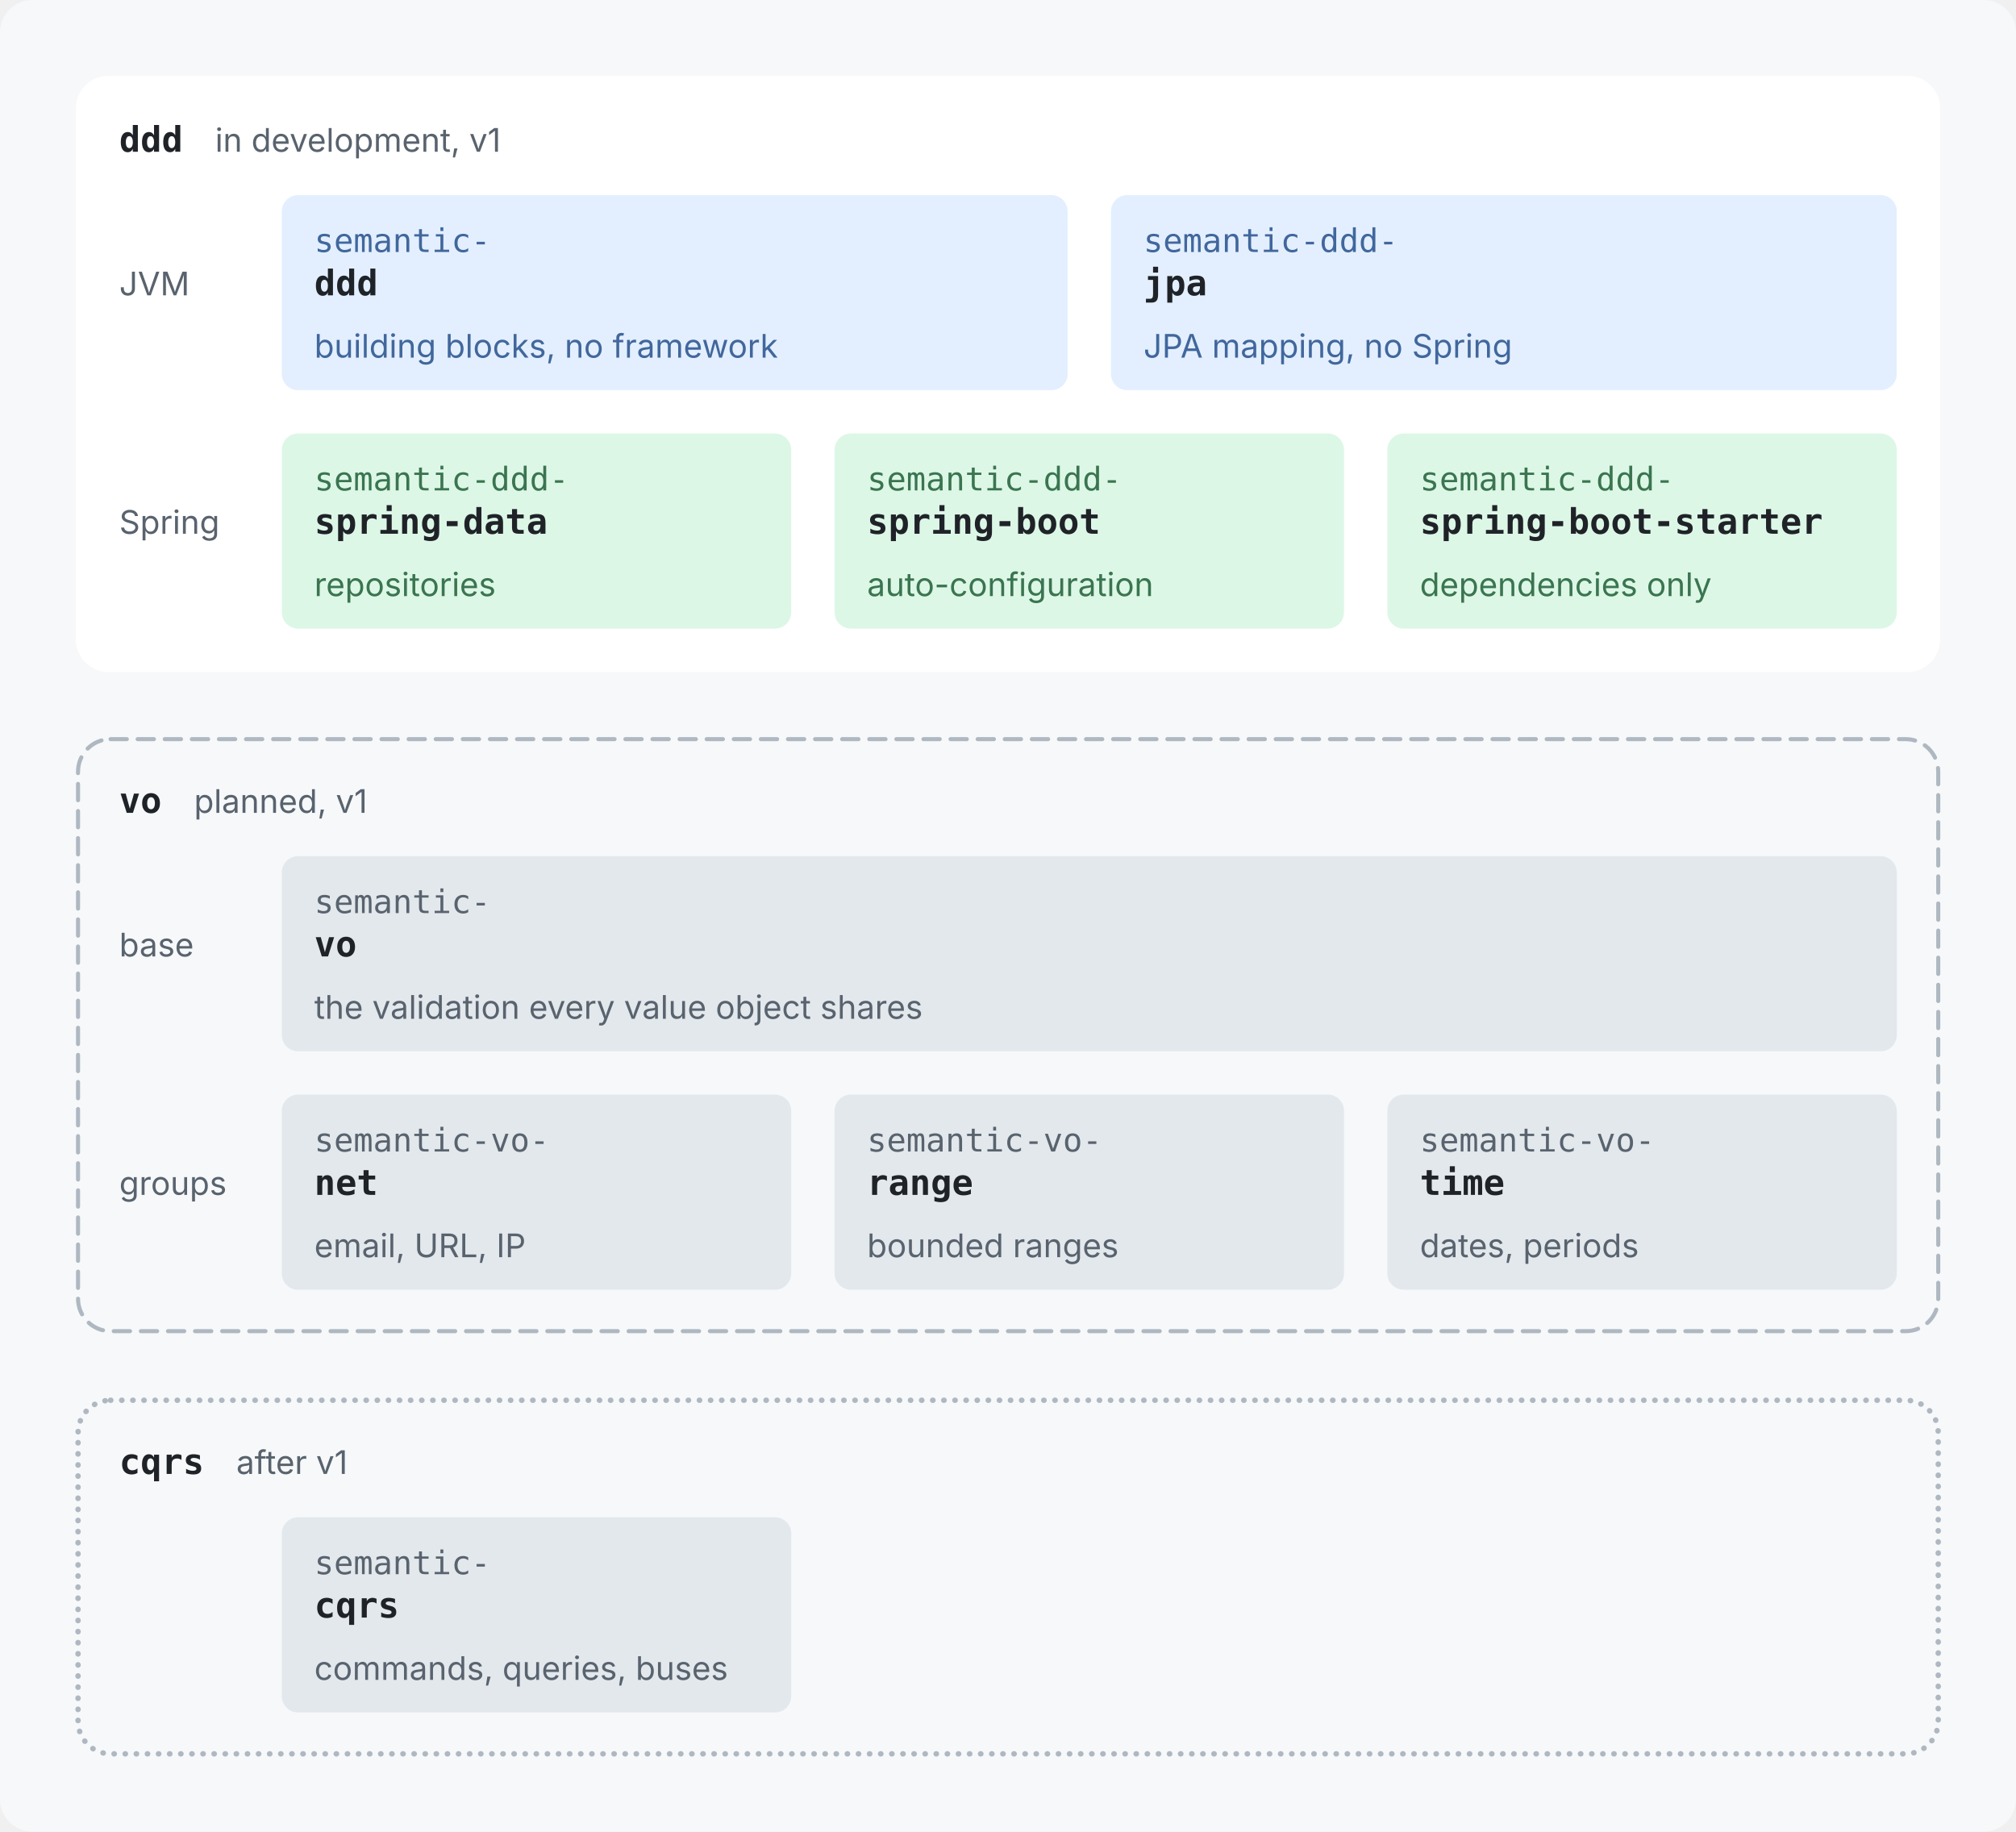
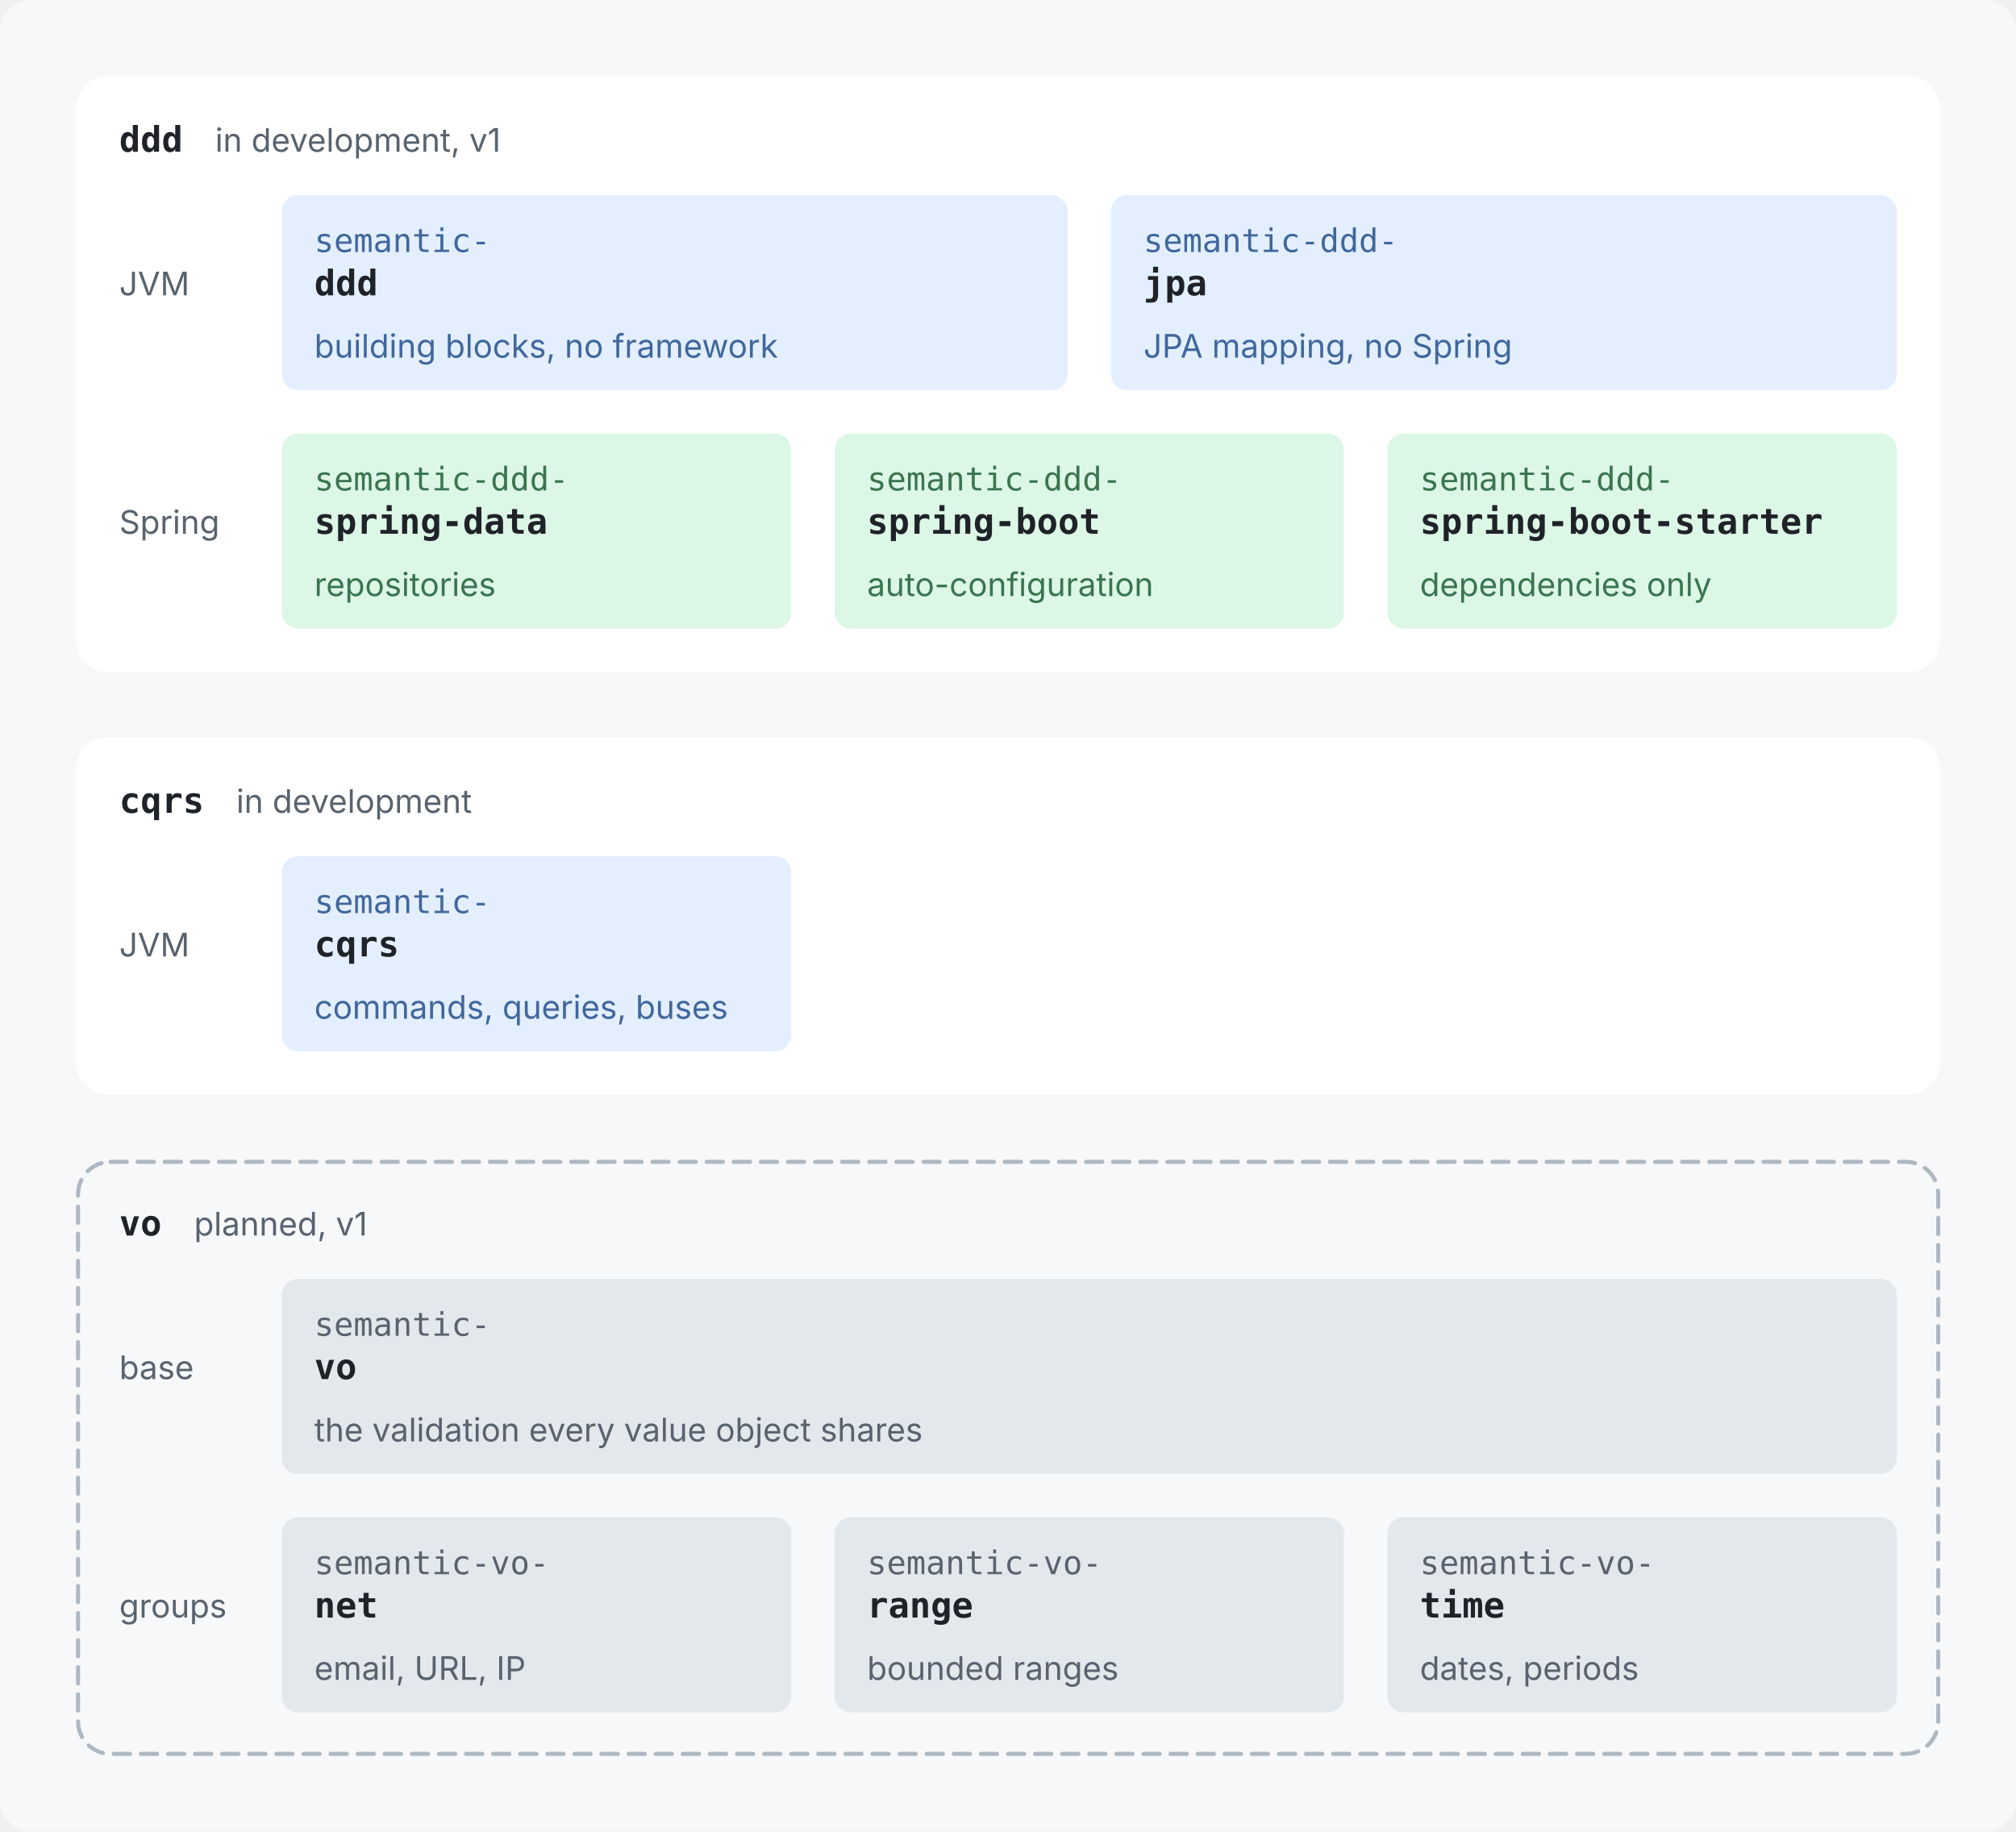
<svg xmlns="http://www.w3.org/2000/svg" viewBox="0 0 744 676" width="744" height="676" role="img">
  <rect width="744" height="676" rx="12" fill="#F6F8FA" />
  <g transform="translate(12,12)">
    <rect x="16.0" y="16.0" width="688.0" height="220.0" rx="12" fill="#FFFFFF" />
    <text x="32.0" y="44.0" font-family="ui-monospace, SFMono-Regular, 'SF Mono', Menlo, Consolas, monospace" font-size="13" font-weight="600" fill="#1F2328" text-anchor="start">ddd</text>
    <text x="67.4" y="44.0" font-family="-apple-system, BlinkMacSystemFont, 'Segoe UI', Inter, Helvetica, Arial, sans-serif" font-size="12" font-weight="400" fill="#59636E" text-anchor="start">in development, v1</text>
    <text x="32.0" y="97.0" font-family="-apple-system, BlinkMacSystemFont, 'Segoe UI', Inter, Helvetica, Arial, sans-serif" font-size="12" font-weight="400" fill="#59636E" text-anchor="start">JVM</text>
    <rect x="92.0" y="60.0" width="290.0" height="72.0" rx="6" fill="#E3EFFF" />
    <text x="104.0" y="81.0" font-family="ui-monospace, SFMono-Regular, 'SF Mono', Menlo, Consolas, monospace" font-size="12" font-weight="400" fill="#41679C" text-anchor="start">semantic-</text>
    <text x="104.0" y="97.0" font-family="ui-monospace, SFMono-Regular, 'SF Mono', Menlo, Consolas, monospace" font-size="13" font-weight="600" fill="#1F2328" text-anchor="start">ddd</text>
    <text x="104.0" y="120.0" font-family="-apple-system, BlinkMacSystemFont, 'Segoe UI', Inter, Helvetica, Arial, sans-serif" font-size="12" font-weight="400" fill="#41679C" text-anchor="start">building blocks, no framework</text>
    <rect x="398.0" y="60.0" width="290.0" height="72.0" rx="6" fill="#E3EFFF" />
    <text x="410.0" y="81.0" font-family="ui-monospace, SFMono-Regular, 'SF Mono', Menlo, Consolas, monospace" font-size="12" font-weight="400" fill="#41679C" text-anchor="start">semantic-ddd-</text>
    <text x="410.0" y="97.0" font-family="ui-monospace, SFMono-Regular, 'SF Mono', Menlo, Consolas, monospace" font-size="13" font-weight="600" fill="#1F2328" text-anchor="start">jpa</text>
    <text x="410.0" y="120.0" font-family="-apple-system, BlinkMacSystemFont, 'Segoe UI', Inter, Helvetica, Arial, sans-serif" font-size="12" font-weight="400" fill="#41679C" text-anchor="start">JPA mapping, no Spring</text>
    <text x="32.0" y="185.0" font-family="-apple-system, BlinkMacSystemFont, 'Segoe UI', Inter, Helvetica, Arial, sans-serif" font-size="12" font-weight="400" fill="#59636E" text-anchor="start">Spring</text>
    <rect x="92.0" y="148.0" width="188.0" height="72.0" rx="6" fill="#DDF7E7" />
    <text x="104.0" y="169.0" font-family="ui-monospace, SFMono-Regular, 'SF Mono', Menlo, Consolas, monospace" font-size="12" font-weight="400" fill="#3A7550" text-anchor="start">semantic-ddd-</text>
    <text x="104.0" y="185.0" font-family="ui-monospace, SFMono-Regular, 'SF Mono', Menlo, Consolas, monospace" font-size="13" font-weight="600" fill="#1F2328" text-anchor="start">spring-data</text>
    <text x="104.0" y="208.0" font-family="-apple-system, BlinkMacSystemFont, 'Segoe UI', Inter, Helvetica, Arial, sans-serif" font-size="12" font-weight="400" fill="#3A7550" text-anchor="start">repositories</text>
    <rect x="296.0" y="148.0" width="188.0" height="72.0" rx="6" fill="#DDF7E7" />
    <text x="308.0" y="169.0" font-family="ui-monospace, SFMono-Regular, 'SF Mono', Menlo, Consolas, monospace" font-size="12" font-weight="400" fill="#3A7550" text-anchor="start">semantic-ddd-</text>
    <text x="308.0" y="185.0" font-family="ui-monospace, SFMono-Regular, 'SF Mono', Menlo, Consolas, monospace" font-size="13" font-weight="600" fill="#1F2328" text-anchor="start">spring-boot</text>
    <text x="308.0" y="208.0" font-family="-apple-system, BlinkMacSystemFont, 'Segoe UI', Inter, Helvetica, Arial, sans-serif" font-size="12" font-weight="400" fill="#3A7550" text-anchor="start">auto-configuration</text>
    <rect x="500.0" y="148.0" width="188.0" height="72.0" rx="6" fill="#DDF7E7" />
    <text x="512.0" y="169.0" font-family="ui-monospace, SFMono-Regular, 'SF Mono', Menlo, Consolas, monospace" font-size="12" font-weight="400" fill="#3A7550" text-anchor="start">semantic-ddd-</text>
    <text x="512.0" y="185.0" font-family="ui-monospace, SFMono-Regular, 'SF Mono', Menlo, Consolas, monospace" font-size="13" font-weight="600" fill="#1F2328" text-anchor="start">spring-boot-starter</text>
    <text x="512.0" y="208.0" font-family="-apple-system, BlinkMacSystemFont, 'Segoe UI', Inter, Helvetica, Arial, sans-serif" font-size="12" font-weight="400" fill="#3A7550" text-anchor="start">dependencies only</text>
-     <rect x="16.8" y="260.8" width="686.5" height="218.5" rx="12" fill="none" stroke="#AFB8C1" stroke-width="1.5" stroke-dasharray="6 4" stroke-linecap="round" />
-     <text x="32.0" y="288.0" font-family="ui-monospace, SFMono-Regular, 'SF Mono', Menlo, Consolas, monospace" font-size="13" font-weight="600" fill="#1F2328" text-anchor="start">vo</text>
-     <text x="59.6" y="288.0" font-family="-apple-system, BlinkMacSystemFont, 'Segoe UI', Inter, Helvetica, Arial, sans-serif" font-size="12" font-weight="400" fill="#59636E" text-anchor="start">planned, v1</text>
-     <text x="32.0" y="341.0" font-family="-apple-system, BlinkMacSystemFont, 'Segoe UI', Inter, Helvetica, Arial, sans-serif" font-size="12" font-weight="400" fill="#59636E" text-anchor="start">base</text>
-     <rect x="92.0" y="304.0" width="596.0" height="72.0" rx="6" fill="#E3E8ED" />
-     <text x="104.0" y="325.0" font-family="ui-monospace, SFMono-Regular, 'SF Mono', Menlo, Consolas, monospace" font-size="12" font-weight="400" fill="#59636E" text-anchor="start">semantic-</text>
-     <text x="104.0" y="341.0" font-family="ui-monospace, SFMono-Regular, 'SF Mono', Menlo, Consolas, monospace" font-size="13" font-weight="600" fill="#1F2328" text-anchor="start">vo</text>
-     <text x="104.0" y="364.0" font-family="-apple-system, BlinkMacSystemFont, 'Segoe UI', Inter, Helvetica, Arial, sans-serif" font-size="12" font-weight="400" fill="#59636E" text-anchor="start">the validation every value object shares</text>
-     <text x="32.0" y="429.0" font-family="-apple-system, BlinkMacSystemFont, 'Segoe UI', Inter, Helvetica, Arial, sans-serif" font-size="12" font-weight="400" fill="#59636E" text-anchor="start">groups</text>
-     <rect x="92.0" y="392.0" width="188.0" height="72.0" rx="6" fill="#E3E8ED" />
-     <text x="104.0" y="413.0" font-family="ui-monospace, SFMono-Regular, 'SF Mono', Menlo, Consolas, monospace" font-size="12" font-weight="400" fill="#59636E" text-anchor="start">semantic-vo-</text>
-     <text x="104.0" y="429.0" font-family="ui-monospace, SFMono-Regular, 'SF Mono', Menlo, Consolas, monospace" font-size="13" font-weight="600" fill="#1F2328" text-anchor="start">net</text>
-     <text x="104.0" y="452.0" font-family="-apple-system, BlinkMacSystemFont, 'Segoe UI', Inter, Helvetica, Arial, sans-serif" font-size="12" font-weight="400" fill="#59636E" text-anchor="start">email, URL, IP</text>
-     <rect x="296.0" y="392.0" width="188.0" height="72.0" rx="6" fill="#E3E8ED" />
-     <text x="308.0" y="413.0" font-family="ui-monospace, SFMono-Regular, 'SF Mono', Menlo, Consolas, monospace" font-size="12" font-weight="400" fill="#59636E" text-anchor="start">semantic-vo-</text>
-     <text x="308.0" y="429.0" font-family="ui-monospace, SFMono-Regular, 'SF Mono', Menlo, Consolas, monospace" font-size="13" font-weight="600" fill="#1F2328" text-anchor="start">range</text>
-     <text x="308.0" y="452.0" font-family="-apple-system, BlinkMacSystemFont, 'Segoe UI', Inter, Helvetica, Arial, sans-serif" font-size="12" font-weight="400" fill="#59636E" text-anchor="start">bounded ranges</text>
-     <rect x="500.0" y="392.0" width="188.0" height="72.0" rx="6" fill="#E3E8ED" />
-     <text x="512.0" y="413.0" font-family="ui-monospace, SFMono-Regular, 'SF Mono', Menlo, Consolas, monospace" font-size="12" font-weight="400" fill="#59636E" text-anchor="start">semantic-vo-</text>
-     <text x="512.0" y="429.0" font-family="ui-monospace, SFMono-Regular, 'SF Mono', Menlo, Consolas, monospace" font-size="13" font-weight="600" fill="#1F2328" text-anchor="start">time</text>
-     <text x="512.0" y="452.0" font-family="-apple-system, BlinkMacSystemFont, 'Segoe UI', Inter, Helvetica, Arial, sans-serif" font-size="12" font-weight="400" fill="#59636E" text-anchor="start">dates, periods</text>
-     <rect x="16.8" y="504.8" width="686.5" height="130.5" rx="12" fill="none" stroke="#AFB8C1" stroke-width="2" stroke-dasharray="0.1 4" stroke-linecap="round" />
-     <text x="32.0" y="532.0" font-family="ui-monospace, SFMono-Regular, 'SF Mono', Menlo, Consolas, monospace" font-size="13" font-weight="600" fill="#1F2328" text-anchor="start">cqrs</text>
-     <text x="75.2" y="532.0" font-family="-apple-system, BlinkMacSystemFont, 'Segoe UI', Inter, Helvetica, Arial, sans-serif" font-size="12" font-weight="400" fill="#59636E" text-anchor="start">after v1</text>
+     <rect x="16.0" y="260.0" width="688.0" height="132.0" rx="12" fill="#FFFFFF" />
+     <text x="32.0" y="288.0" font-family="ui-monospace, SFMono-Regular, 'SF Mono', Menlo, Consolas, monospace" font-size="13" font-weight="600" fill="#1F2328" text-anchor="start">cqrs</text>
+     <text x="75.2" y="288.0" font-family="-apple-system, BlinkMacSystemFont, 'Segoe UI', Inter, Helvetica, Arial, sans-serif" font-size="12" font-weight="400" fill="#59636E" text-anchor="start">in development</text>
+     <text x="32.0" y="341.0" font-family="-apple-system, BlinkMacSystemFont, 'Segoe UI', Inter, Helvetica, Arial, sans-serif" font-size="12" font-weight="400" fill="#59636E" text-anchor="start">JVM</text>
+     <rect x="92.0" y="304.0" width="188.0" height="72.0" rx="6" fill="#E3EFFF" />
+     <text x="104.0" y="325.0" font-family="ui-monospace, SFMono-Regular, 'SF Mono', Menlo, Consolas, monospace" font-size="12" font-weight="400" fill="#41679C" text-anchor="start">semantic-</text>
+     <text x="104.0" y="341.0" font-family="ui-monospace, SFMono-Regular, 'SF Mono', Menlo, Consolas, monospace" font-size="13" font-weight="600" fill="#1F2328" text-anchor="start">cqrs</text>
+     <text x="104.0" y="364.0" font-family="-apple-system, BlinkMacSystemFont, 'Segoe UI', Inter, Helvetica, Arial, sans-serif" font-size="12" font-weight="400" fill="#41679C" text-anchor="start">commands, queries, buses</text>
+     <rect x="16.8" y="416.8" width="686.5" height="218.5" rx="12" fill="none" stroke="#AFB8C1" stroke-width="1.5" stroke-dasharray="6 4" stroke-linecap="round" />
+     <text x="32.0" y="444.0" font-family="ui-monospace, SFMono-Regular, 'SF Mono', Menlo, Consolas, monospace" font-size="13" font-weight="600" fill="#1F2328" text-anchor="start">vo</text>
+     <text x="59.6" y="444.0" font-family="-apple-system, BlinkMacSystemFont, 'Segoe UI', Inter, Helvetica, Arial, sans-serif" font-size="12" font-weight="400" fill="#59636E" text-anchor="start">planned, v1</text>
+     <text x="32.0" y="497.0" font-family="-apple-system, BlinkMacSystemFont, 'Segoe UI', Inter, Helvetica, Arial, sans-serif" font-size="12" font-weight="400" fill="#59636E" text-anchor="start">base</text>
+     <rect x="92.0" y="460.0" width="596.0" height="72.0" rx="6" fill="#E3E8ED" />
+     <text x="104.0" y="481.0" font-family="ui-monospace, SFMono-Regular, 'SF Mono', Menlo, Consolas, monospace" font-size="12" font-weight="400" fill="#59636E" text-anchor="start">semantic-</text>
+     <text x="104.0" y="497.0" font-family="ui-monospace, SFMono-Regular, 'SF Mono', Menlo, Consolas, monospace" font-size="13" font-weight="600" fill="#1F2328" text-anchor="start">vo</text>
+     <text x="104.0" y="520.0" font-family="-apple-system, BlinkMacSystemFont, 'Segoe UI', Inter, Helvetica, Arial, sans-serif" font-size="12" font-weight="400" fill="#59636E" text-anchor="start">the validation every value object shares</text>
+     <text x="32.0" y="585.0" font-family="-apple-system, BlinkMacSystemFont, 'Segoe UI', Inter, Helvetica, Arial, sans-serif" font-size="12" font-weight="400" fill="#59636E" text-anchor="start">groups</text>
    <rect x="92.0" y="548.0" width="188.0" height="72.0" rx="6" fill="#E3E8ED" />
-     <text x="104.0" y="569.0" font-family="ui-monospace, SFMono-Regular, 'SF Mono', Menlo, Consolas, monospace" font-size="12" font-weight="400" fill="#59636E" text-anchor="start">semantic-</text>
-     <text x="104.0" y="585.0" font-family="ui-monospace, SFMono-Regular, 'SF Mono', Menlo, Consolas, monospace" font-size="13" font-weight="600" fill="#1F2328" text-anchor="start">cqrs</text>
-     <text x="104.0" y="608.0" font-family="-apple-system, BlinkMacSystemFont, 'Segoe UI', Inter, Helvetica, Arial, sans-serif" font-size="12" font-weight="400" fill="#59636E" text-anchor="start">commands, queries, buses</text>
+     <text x="104.0" y="569.0" font-family="ui-monospace, SFMono-Regular, 'SF Mono', Menlo, Consolas, monospace" font-size="12" font-weight="400" fill="#59636E" text-anchor="start">semantic-vo-</text>
+     <text x="104.0" y="585.0" font-family="ui-monospace, SFMono-Regular, 'SF Mono', Menlo, Consolas, monospace" font-size="13" font-weight="600" fill="#1F2328" text-anchor="start">net</text>
+     <text x="104.0" y="608.0" font-family="-apple-system, BlinkMacSystemFont, 'Segoe UI', Inter, Helvetica, Arial, sans-serif" font-size="12" font-weight="400" fill="#59636E" text-anchor="start">email, URL, IP</text>
+     <rect x="296.0" y="548.0" width="188.0" height="72.0" rx="6" fill="#E3E8ED" />
+     <text x="308.0" y="569.0" font-family="ui-monospace, SFMono-Regular, 'SF Mono', Menlo, Consolas, monospace" font-size="12" font-weight="400" fill="#59636E" text-anchor="start">semantic-vo-</text>
+     <text x="308.0" y="585.0" font-family="ui-monospace, SFMono-Regular, 'SF Mono', Menlo, Consolas, monospace" font-size="13" font-weight="600" fill="#1F2328" text-anchor="start">range</text>
+     <text x="308.0" y="608.0" font-family="-apple-system, BlinkMacSystemFont, 'Segoe UI', Inter, Helvetica, Arial, sans-serif" font-size="12" font-weight="400" fill="#59636E" text-anchor="start">bounded ranges</text>
+     <rect x="500.0" y="548.0" width="188.0" height="72.0" rx="6" fill="#E3E8ED" />
+     <text x="512.0" y="569.0" font-family="ui-monospace, SFMono-Regular, 'SF Mono', Menlo, Consolas, monospace" font-size="12" font-weight="400" fill="#59636E" text-anchor="start">semantic-vo-</text>
+     <text x="512.0" y="585.0" font-family="ui-monospace, SFMono-Regular, 'SF Mono', Menlo, Consolas, monospace" font-size="13" font-weight="600" fill="#1F2328" text-anchor="start">time</text>
+     <text x="512.0" y="608.0" font-family="-apple-system, BlinkMacSystemFont, 'Segoe UI', Inter, Helvetica, Arial, sans-serif" font-size="12" font-weight="400" fill="#59636E" text-anchor="start">dates, periods</text>
  </g>
</svg>
